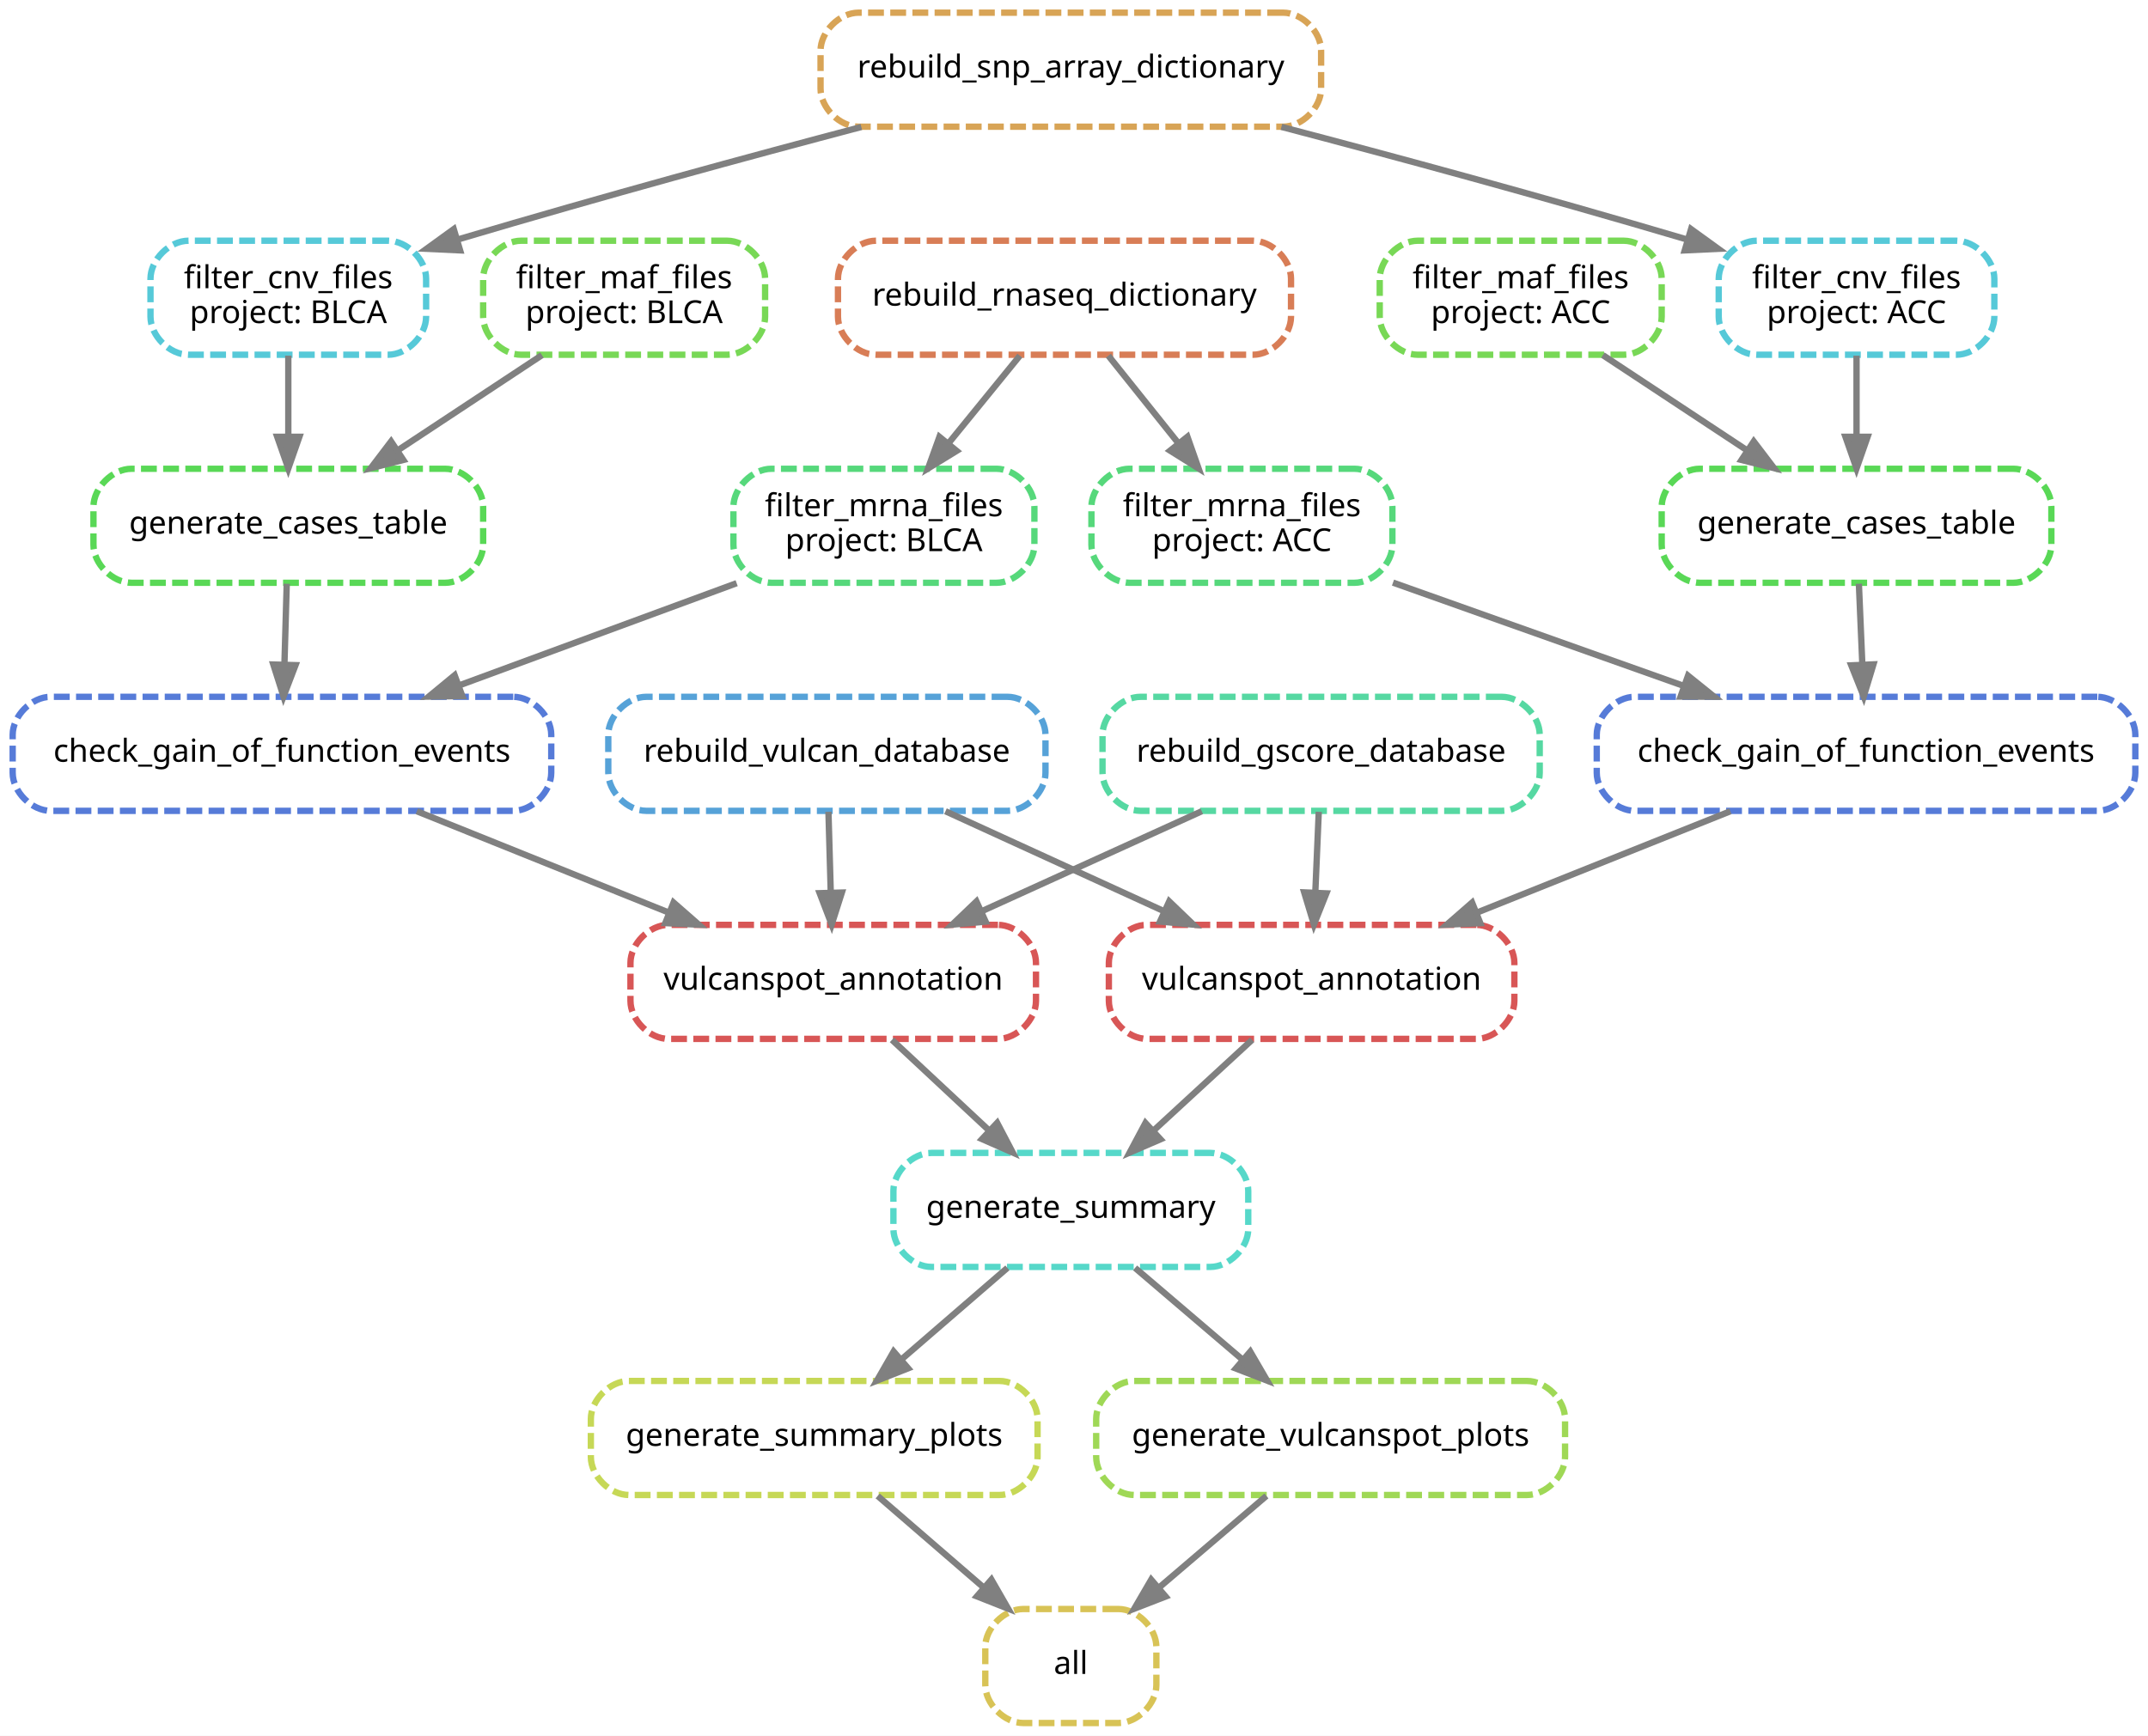
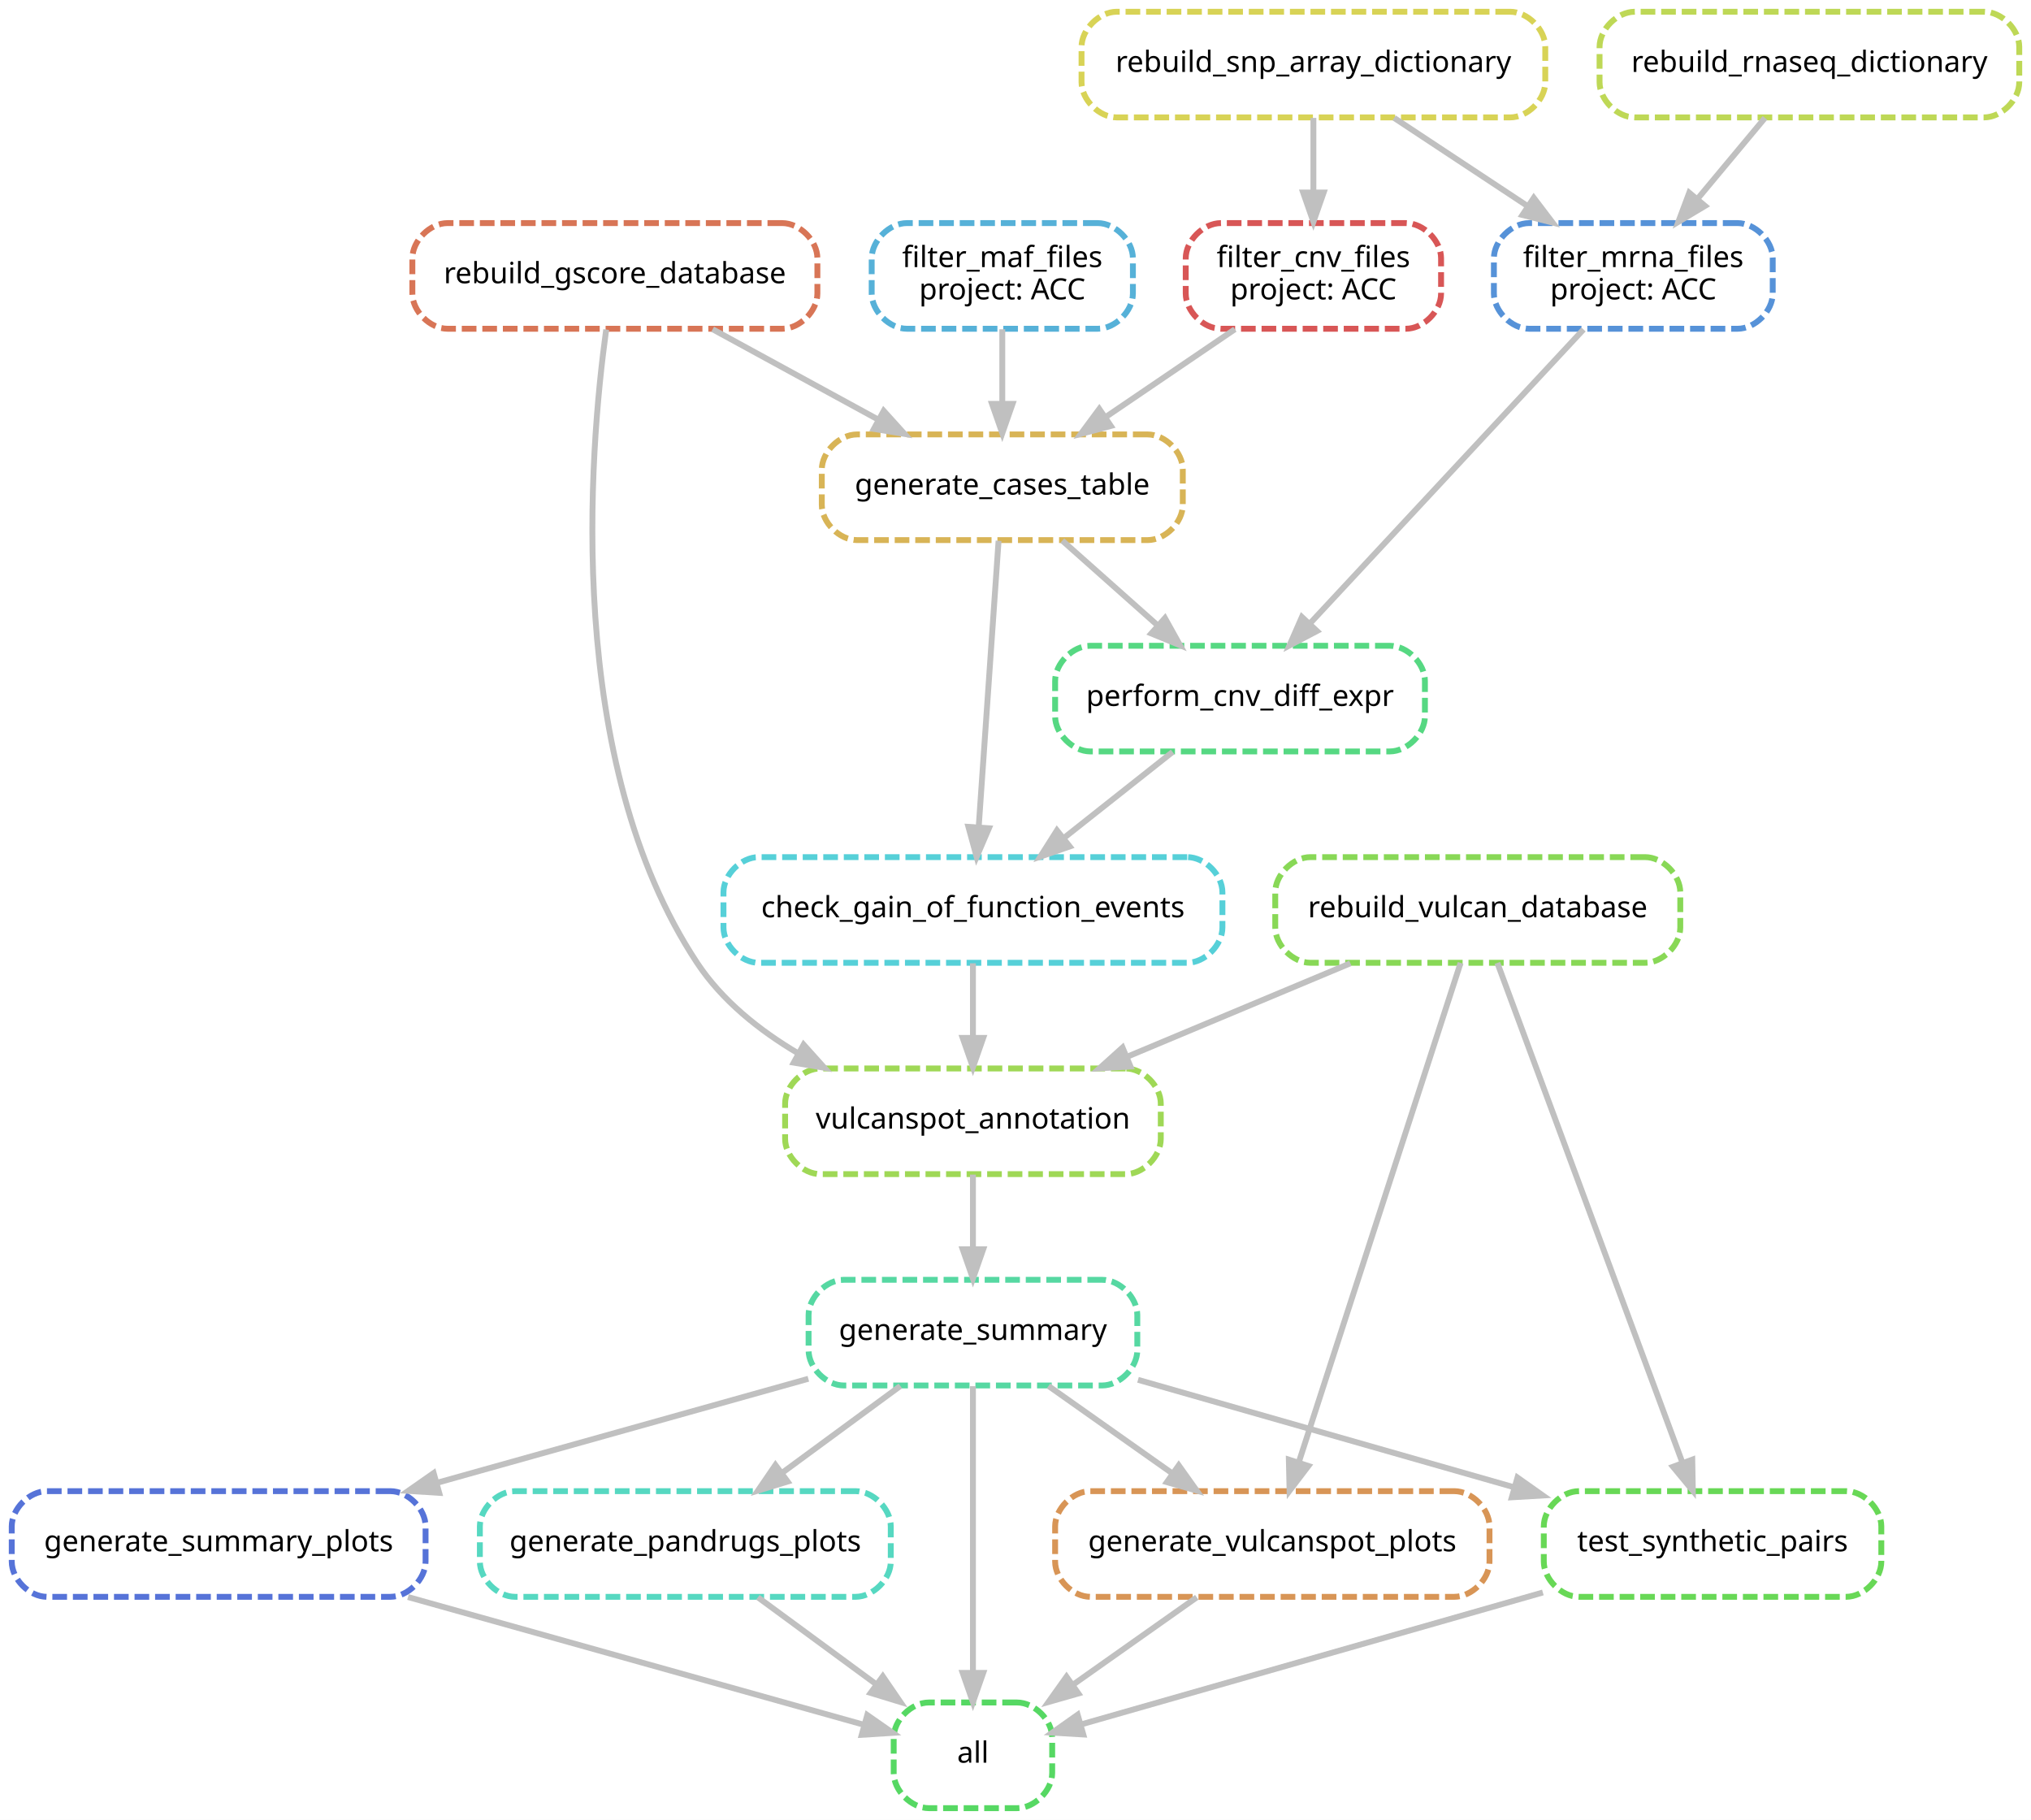
- <svg xmlns="http://www.w3.org/2000/svg" width="678pt" height="548pt" viewBox="0.00 0.00 678.00 548.00">
-   <g id="graph0" class="graph" transform="scale(1 1) rotate(0) translate(4 544)">
-     <polygon fill="white" stroke="none" points="-4,4 -4,-544 674,-544 674,4 -4,4" />
+ <svg xmlns="http://www.w3.org/2000/svg" width="692pt" height="620pt" viewBox="0.00 0.00 692.00 620.00">
+   <g id="graph0" class="graph" transform="scale(1 1) rotate(0) translate(4 616)">
+     <polygon fill="#ffffff" stroke="transparent" points="-4,4 -4,-616 688,-616 688,4 -4,4" />
    <g id="node1" class="node">
-       <path fill="none" stroke="#d8c356" stroke-width="2" stroke-dasharray="5,2" d="M349,-36C349,-36 319,-36 319,-36 313,-36 307,-30 307,-24 307,-24 307,-12 307,-12 307,-6 313,-0 319,-0 319,-0 349,-0 349,-0 355,-0 361,-6 361,-12 361,-12 361,-24 361,-24 361,-30 355,-36 349,-36" />
-       <text text-anchor="middle" x="334" y="-15.5" font-family="sans" font-size="10.00">all</text>
+       <path fill="none" stroke="#56d863" stroke-width="2" stroke-dasharray="5,2" d="M342.5,-36C342.5,-36 312.5,-36 312.5,-36 306.5,-36 300.5,-30 300.5,-24 300.5,-24 300.5,-12 300.5,-12 300.5,-6 306.5,0 312.5,0 312.5,0 342.5,0 342.5,0 348.5,0 354.5,-6 354.5,-12 354.5,-12 354.5,-24 354.5,-24 354.5,-30 348.5,-36 342.5,-36" />
+       <text text-anchor="middle" x="327.5" y="-15.5" font-family="sans" font-size="10.00" fill="#000000">all</text>
    </g>
    <g id="node2" class="node">
-       <path fill="none" stroke="#c6d856" stroke-width="2" stroke-dasharray="5,2" d="M311.5,-108C311.5,-108 194.5,-108 194.5,-108 188.5,-108 182.5,-102 182.5,-96 182.5,-96 182.5,-84 182.5,-84 182.5,-78 188.5,-72 194.5,-72 194.5,-72 311.5,-72 311.5,-72 317.5,-72 323.5,-78 323.5,-84 323.5,-84 323.5,-96 323.5,-96 323.5,-102 317.5,-108 311.5,-108" />
-       <text text-anchor="middle" x="253" y="-87.5" font-family="sans" font-size="10.00">generate_summary_plots</text>
+       <path fill="none" stroke="#68d856" stroke-width="2" stroke-dasharray="5,2" d="M625,-108C625,-108 534,-108 534,-108 528,-108 522,-102 522,-96 522,-96 522,-84 522,-84 522,-78 528,-72 534,-72 534,-72 625,-72 625,-72 631,-72 637,-78 637,-84 637,-84 637,-96 637,-96 637,-102 631,-108 625,-108" />
+       <text text-anchor="middle" x="579.5" y="-87.5" font-family="sans" font-size="10.00" fill="#000000">test_synthetic_pairs</text>
    </g>
    <g id="edge1" class="edge">
-       <path fill="none" stroke="grey" stroke-width="2" d="M273.022,-71.697C283.126,-62.965 295.536,-52.24 306.518,-42.75" />
-       <polygon fill="grey" stroke="grey" stroke-width="2" points="308.93,-45.291 314.208,-36.104 304.353,-39.995 308.93,-45.291" />
+       <path fill="none" stroke="#c0c0c0" stroke-width="2" d="M521.686,-73.482C473.225,-59.636 405.506,-40.287 364.179,-28.48" />
+       <polygon fill="#c0c0c0" stroke="#c0c0c0" stroke-width="2" points="365.097,-25.102 354.52,-25.72 363.173,-31.833 365.097,-25.102" />
    </g>
    <g id="node3" class="node">
-       <path fill="none" stroke="#9fd856" stroke-width="2" stroke-dasharray="5,2" d="M478,-108C478,-108 354,-108 354,-108 348,-108 342,-102 342,-96 342,-96 342,-84 342,-84 342,-78 348,-72 354,-72 354,-72 478,-72 478,-72 484,-72 490,-78 490,-84 490,-84 490,-96 490,-96 490,-102 484,-108 478,-108" />
-       <text text-anchor="middle" x="416" y="-87.5" font-family="sans" font-size="10.00">generate_vulcanspot_plots</text>
+       <path fill="none" stroke="#5673d8" stroke-width="2" stroke-dasharray="5,2" d="M129,-108C129,-108 12,-108 12,-108 6,-108 0,-102 0,-96 0,-96 0,-84 0,-84 0,-78 6,-72 12,-72 12,-72 129,-72 129,-72 135,-72 141,-78 141,-84 141,-84 141,-96 141,-96 141,-102 135,-108 129,-108" />
+       <text text-anchor="middle" x="70.5" y="-87.5" font-family="sans" font-size="10.00" fill="#000000">generate_summary_plots</text>
    </g>
    <g id="edge2" class="edge">
-       <path fill="none" stroke="grey" stroke-width="2" d="M395.73,-71.697C385.502,-62.965 372.939,-52.24 361.822,-42.75" />
-       <polygon fill="grey" stroke="grey" stroke-width="2" points="363.915,-39.935 354.037,-36.104 359.37,-45.259 363.915,-39.935" />
+       <path fill="none" stroke="#c0c0c0" stroke-width="2" d="M135.02,-71.924C184.092,-58.177 249.876,-39.747 290.438,-28.383" />
+       <polygon fill="#c0c0c0" stroke="#c0c0c0" stroke-width="2" points="291.497,-31.721 300.182,-25.653 289.608,-24.981 291.497,-31.721" />
    </g>
    <g id="node4" class="node">
-       <path fill="none" stroke="#56d8c9" stroke-width="2" stroke-dasharray="5,2" d="M378,-180C378,-180 290,-180 290,-180 284,-180 278,-174 278,-168 278,-168 278,-156 278,-156 278,-150 284,-144 290,-144 290,-144 378,-144 378,-144 384,-144 390,-150 390,-156 390,-156 390,-168 390,-168 390,-174 384,-180 378,-180" />
-       <text text-anchor="middle" x="334" y="-159.5" font-family="sans" font-size="10.00">generate_summary</text>
+       <path fill="none" stroke="#d89556" stroke-width="2" stroke-dasharray="5,2" d="M491.5,-108C491.5,-108 367.5,-108 367.5,-108 361.5,-108 355.5,-102 355.5,-96 355.5,-96 355.5,-84 355.5,-84 355.5,-78 361.5,-72 367.5,-72 367.5,-72 491.5,-72 491.5,-72 497.5,-72 503.5,-78 503.5,-84 503.5,-84 503.5,-96 503.5,-96 503.5,-102 497.5,-108 491.5,-108" />
+       <text text-anchor="middle" x="429.5" y="-87.5" font-family="sans" font-size="10.00" fill="#000000">generate_vulcanspot_plots</text>
    </g>
    <g id="edge3" class="edge">
-       <path fill="none" stroke="grey" stroke-width="2" d="M313.978,-143.697C303.874,-134.965 291.464,-124.24 280.482,-114.75" />
-       <polygon fill="grey" stroke="grey" stroke-width="2" points="282.647,-111.995 272.792,-108.104 278.07,-117.291 282.647,-111.995" />
+       <path fill="none" stroke="#c0c0c0" stroke-width="2" d="M403.761,-71.831C390.956,-62.793 375.309,-51.748 361.528,-42.02" />
+       <polygon fill="#c0c0c0" stroke="#c0c0c0" stroke-width="2" points="363.419,-39.07 353.231,-36.163 359.382,-44.789 363.419,-39.07" />
+     </g>
+     <g id="node5" class="node">
+       <path fill="none" stroke="#56d8c1" stroke-width="2" stroke-dasharray="5,2" d="M287.5,-108C287.5,-108 171.5,-108 171.5,-108 165.5,-108 159.5,-102 159.5,-96 159.5,-96 159.5,-84 159.5,-84 159.5,-78 165.5,-72 171.5,-72 171.5,-72 287.5,-72 287.5,-72 293.5,-72 299.5,-78 299.5,-84 299.5,-84 299.5,-96 299.5,-96 299.5,-102 293.5,-108 287.5,-108" />
+       <text text-anchor="middle" x="229.5" y="-87.5" font-family="sans" font-size="10.00" fill="#000000">generate_pandrugs_plots</text>
    </g>
    <g id="edge4" class="edge">
-       <path fill="none" stroke="grey" stroke-width="2" d="M354.27,-143.697C364.498,-134.965 377.061,-124.24 388.178,-114.75" />
-       <polygon fill="grey" stroke="grey" stroke-width="2" points="390.63,-117.259 395.963,-108.104 386.085,-111.935 390.63,-117.259" />
+       <path fill="none" stroke="#c0c0c0" stroke-width="2" d="M254.23,-71.831C266.416,-62.878 281.282,-51.956 294.431,-42.295" />
+       <polygon fill="#c0c0c0" stroke="#c0c0c0" stroke-width="2" points="296.792,-44.904 302.778,-36.163 292.647,-39.263 296.792,-44.904" />
    </g>
-     <g id="node5" class="node">
-       <path fill="none" stroke="#d85656" stroke-width="2" stroke-dasharray="5,2" d="M462,-252C462,-252 358,-252 358,-252 352,-252 346,-246 346,-240 346,-240 346,-228 346,-228 346,-222 352,-216 358,-216 358,-216 462,-216 462,-216 468,-216 474,-222 474,-228 474,-228 474,-240 474,-240 474,-246 468,-252 462,-252" />
-       <text text-anchor="middle" x="410" y="-231.5" font-family="sans" font-size="10.00">vulcanspot_annotation</text>
+     <g id="node6" class="node">
+       <path fill="none" stroke="#56d8a2" stroke-width="2" stroke-dasharray="5,2" d="M371.5,-180C371.5,-180 283.5,-180 283.5,-180 277.5,-180 271.5,-174 271.5,-168 271.5,-168 271.5,-156 271.5,-156 271.5,-150 277.5,-144 283.5,-144 283.5,-144 371.5,-144 371.5,-144 377.5,-144 383.5,-150 383.5,-156 383.5,-156 383.5,-168 383.5,-168 383.5,-174 377.5,-180 371.5,-180" />
+       <text text-anchor="middle" x="327.5" y="-159.5" font-family="sans" font-size="10.00" fill="#000000">generate_summary</text>
    </g>
    <g id="edge5" class="edge">
-       <path fill="none" stroke="grey" stroke-width="2" d="M391.213,-215.697C381.826,-207.05 370.316,-196.449 360.087,-187.027" />
-       <polygon fill="grey" stroke="grey" stroke-width="2" points="362.297,-184.305 352.57,-180.104 357.555,-189.454 362.297,-184.305" />
+       <path fill="none" stroke="#c0c0c0" stroke-width="2" d="M327.5,-143.762C327.5,-119.201 327.5,-75.247 327.5,-46.354" />
+       <polygon fill="#c0c0c0" stroke="#c0c0c0" stroke-width="2" points="331,-46.09 327.5,-36.09 324,-46.09 331,-46.09" />
    </g>
-     <g id="node6" class="node">
-       <path fill="none" stroke="#d85656" stroke-width="2" stroke-dasharray="5,2" d="M311,-252C311,-252 207,-252 207,-252 201,-252 195,-246 195,-240 195,-240 195,-228 195,-228 195,-222 201,-216 207,-216 207,-216 311,-216 311,-216 317,-216 323,-222 323,-228 323,-228 323,-240 323,-240 323,-246 317,-252 311,-252" />
-       <text text-anchor="middle" x="259" y="-231.5" font-family="sans" font-size="10.00">vulcanspot_annotation</text>
+     <g id="edge7" class="edge">
+       <path fill="none" stroke="#c0c0c0" stroke-width="2" d="M383.74,-145.931C421.665,-135.096 471.902,-120.742 511.988,-109.289" />
+       <polygon fill="#c0c0c0" stroke="#c0c0c0" stroke-width="2" points="513.031,-112.631 521.684,-106.519 511.108,-105.901 513.031,-112.631" />
+     </g>
+     <g id="edge8" class="edge">
+       <path fill="none" stroke="#c0c0c0" stroke-width="2" d="M271.418,-146.288C234.305,-135.891 185.226,-122.141 144.866,-110.834" />
+       <polygon fill="#c0c0c0" stroke="#c0c0c0" stroke-width="2" points="145.645,-107.418 135.072,-108.09 143.757,-114.158 145.645,-107.418" />
+     </g>
+     <g id="edge9" class="edge">
+       <path fill="none" stroke="#c0c0c0" stroke-width="2" d="M353.239,-143.831C366.044,-134.793 381.691,-123.748 395.472,-114.02" />
+       <polygon fill="#c0c0c0" stroke="#c0c0c0" stroke-width="2" points="397.618,-116.789 403.769,-108.163 393.581,-111.07 397.618,-116.789" />
+     </g>
+     <g id="edge11" class="edge">
+       <path fill="none" stroke="#c0c0c0" stroke-width="2" d="M302.771,-143.831C290.584,-134.878 275.718,-123.956 262.569,-114.296" />
+       <polygon fill="#c0c0c0" stroke="#c0c0c0" stroke-width="2" points="264.353,-111.263 254.222,-108.163 260.208,-116.904 264.353,-111.263" />
+     </g>
+     <g id="node7" class="node">
+       <path fill="none" stroke="#88d856" stroke-width="2" stroke-dasharray="5,2" d="M556.5,-324C556.5,-324 442.5,-324 442.5,-324 436.5,-324 430.5,-318 430.5,-312 430.5,-312 430.5,-300 430.5,-300 430.5,-294 436.5,-288 442.5,-288 442.5,-288 556.5,-288 556.5,-288 562.5,-288 568.5,-294 568.5,-300 568.5,-300 568.5,-312 568.5,-312 568.5,-318 562.5,-324 556.5,-324" />
+       <text text-anchor="middle" x="499.5" y="-303.5" font-family="sans" font-size="10.00" fill="#000000">rebuild_vulcan_database</text>
    </g>
    <g id="edge6" class="edge">
-       <path fill="none" stroke="grey" stroke-width="2" d="M277.539,-215.697C286.803,-207.05 298.162,-196.449 308.257,-187.027" />
-       <polygon fill="grey" stroke="grey" stroke-width="2" points="310.751,-189.486 315.674,-180.104 305.975,-184.369 310.751,-189.486" />
+       <path fill="none" stroke="#c0c0c0" stroke-width="2" d="M506.183,-287.955C520.183,-250.156 552.667,-162.451 569.294,-117.556" />
+       <polygon fill="#c0c0c0" stroke="#c0c0c0" stroke-width="2" points="572.588,-118.738 572.78,-108.145 566.024,-116.307 572.588,-118.738" />
    </g>
-     <g id="node7" class="node">
-       <path fill="none" stroke="#567bd8" stroke-width="2" stroke-dasharray="5,2" d="M658,-324C658,-324 512,-324 512,-324 506,-324 500,-318 500,-312 500,-312 500,-300 500,-300 500,-294 506,-288 512,-288 512,-288 658,-288 658,-288 664,-288 670,-294 670,-300 670,-300 670,-312 670,-312 670,-318 664,-324 658,-324" />
-       <text text-anchor="middle" x="585" y="-303.5" font-family="sans" font-size="10.00">check_gain_of_function_events</text>
-     </g>
-     <g id="edge7" class="edge">
-       <path fill="none" stroke="grey" stroke-width="2" d="M542.19,-287.876C518.054,-278.222 487.716,-266.087 462.194,-255.878" />
-       <polygon fill="grey" stroke="grey" stroke-width="2" points="463.255,-252.533 452.671,-252.068 460.656,-259.032 463.255,-252.533" />
+     <g id="edge10" class="edge">
+       <path fill="none" stroke="#c0c0c0" stroke-width="2" d="M493.652,-287.955C481.428,-250.235 453.099,-162.819 438.522,-117.84" />
+       <polygon fill="#c0c0c0" stroke="#c0c0c0" stroke-width="2" points="441.793,-116.579 435.38,-108.145 435.134,-118.737 441.793,-116.579" />
    </g>
    <g id="node8" class="node">
-       <path fill="none" stroke="#56a2d8" stroke-width="2" stroke-dasharray="5,2" d="M314,-324C314,-324 200,-324 200,-324 194,-324 188,-318 188,-312 188,-312 188,-300 188,-300 188,-294 194,-288 200,-288 200,-288 314,-288 314,-288 320,-288 326,-294 326,-300 326,-300 326,-312 326,-312 326,-318 320,-324 314,-324" />
-       <text text-anchor="middle" x="257" y="-303.5" font-family="sans" font-size="10.00">rebuild_vulcan_database</text>
+       <path fill="none" stroke="#9fd856" stroke-width="2" stroke-dasharray="5,2" d="M379.5,-252C379.5,-252 275.5,-252 275.5,-252 269.5,-252 263.5,-246 263.5,-240 263.5,-240 263.5,-228 263.5,-228 263.5,-222 269.5,-216 275.5,-216 275.5,-216 379.5,-216 379.5,-216 385.5,-216 391.5,-222 391.5,-228 391.5,-228 391.5,-240 391.5,-240 391.5,-246 385.5,-252 379.5,-252" />
+       <text text-anchor="middle" x="327.5" y="-231.5" font-family="sans" font-size="10.00" fill="#000000">vulcanspot_annotation</text>
    </g>
-     <g id="edge8" class="edge">
-       <path fill="none" stroke="grey" stroke-width="2" d="M294.428,-287.876C315.251,-278.349 341.354,-266.407 363.481,-256.283" />
-       <polygon fill="grey" stroke="grey" stroke-width="2" points="365.056,-259.411 372.694,-252.068 362.144,-253.046 365.056,-259.411" />
+     <g id="edge14" class="edge">
+       <path fill="none" stroke="#c0c0c0" stroke-width="2" d="M456.097,-287.831C432.991,-278.159 404.396,-266.189 380.042,-255.994" />
+       <polygon fill="#c0c0c0" stroke="#c0c0c0" stroke-width="2" points="381.167,-252.671 370.591,-252.038 378.464,-259.128 381.167,-252.671" />
    </g>
-     <g id="edge11" class="edge">
-       <path fill="none" stroke="grey" stroke-width="2" d="M257.494,-287.697C257.715,-279.983 257.98,-270.712 258.225,-262.112" />
-       <polygon fill="grey" stroke="grey" stroke-width="2" points="261.724,-262.2 258.511,-252.104 254.727,-262 261.724,-262.2" />
+     <g id="edge12" class="edge">
+       <path fill="none" stroke="#c0c0c0" stroke-width="2" d="M327.5,-215.831C327.5,-208.131 327.5,-198.974 327.5,-190.417" />
+       <polygon fill="#c0c0c0" stroke="#c0c0c0" stroke-width="2" points="331,-190.413 327.5,-180.413 324,-190.413 331,-190.413" />
    </g>
    <g id="node9" class="node">
-       <path fill="none" stroke="#56d8a2" stroke-width="2" stroke-dasharray="5,2" d="M470,-324C470,-324 356,-324 356,-324 350,-324 344,-318 344,-312 344,-312 344,-300 344,-300 344,-294 350,-288 356,-288 356,-288 470,-288 470,-288 476,-288 482,-294 482,-300 482,-300 482,-312 482,-312 482,-318 476,-324 470,-324" />
-       <text text-anchor="middle" x="413" y="-303.5" font-family="sans" font-size="10.00">rebuild_gscore_database</text>
+       <path fill="none" stroke="#56d0d8" stroke-width="2" stroke-dasharray="5,2" d="M400.5,-324C400.5,-324 254.5,-324 254.5,-324 248.5,-324 242.5,-318 242.5,-312 242.5,-312 242.5,-300 242.5,-300 242.5,-294 248.5,-288 254.5,-288 254.5,-288 400.5,-288 400.5,-288 406.5,-288 412.5,-294 412.5,-300 412.5,-300 412.5,-312 412.5,-312 412.5,-318 406.5,-324 400.5,-324" />
+       <text text-anchor="middle" x="327.5" y="-303.5" font-family="sans" font-size="10.00" fill="#000000">check_gain_of_function_events</text>
    </g>
-     <g id="edge9" class="edge">
-       <path fill="none" stroke="grey" stroke-width="2" d="M412.258,-287.697C411.928,-279.983 411.531,-270.712 411.162,-262.112" />
-       <polygon fill="grey" stroke="grey" stroke-width="2" points="414.658,-261.945 410.733,-252.104 407.665,-262.245 414.658,-261.945" />
-     </g>
-     <g id="edge12" class="edge">
-       <path fill="none" stroke="grey" stroke-width="2" d="M375.327,-287.876C354.368,-278.349 328.095,-266.407 305.823,-256.283" />
-       <polygon fill="grey" stroke="grey" stroke-width="2" points="307.102,-253.02 296.55,-252.068 304.206,-259.393 307.102,-253.02" />
+     <g id="edge13" class="edge">
+       <path fill="none" stroke="#c0c0c0" stroke-width="2" d="M327.5,-287.831C327.5,-280.131 327.5,-270.974 327.5,-262.417" />
+       <polygon fill="#c0c0c0" stroke="#c0c0c0" stroke-width="2" points="331,-262.413 327.5,-252.413 324,-262.413 331,-262.413" />
    </g>
    <g id="node10" class="node">
-       <path fill="none" stroke="#567bd8" stroke-width="2" stroke-dasharray="5,2" d="M158,-324C158,-324 12,-324 12,-324 6,-324 0,-318 0,-312 0,-312 0,-300 0,-300 0,-294 6,-288 12,-288 12,-288 158,-288 158,-288 164,-288 170,-294 170,-300 170,-300 170,-312 170,-312 170,-318 164,-324 158,-324" />
-       <text text-anchor="middle" x="85" y="-303.5" font-family="sans" font-size="10.00">check_gain_of_function_events</text>
+       <path fill="none" stroke="#d87556" stroke-width="2" stroke-dasharray="5,2" d="M262.5,-540C262.5,-540 148.5,-540 148.5,-540 142.5,-540 136.5,-534 136.5,-528 136.5,-528 136.5,-516 136.5,-516 136.5,-510 142.5,-504 148.5,-504 148.5,-504 262.5,-504 262.5,-504 268.5,-504 274.5,-510 274.5,-516 274.5,-516 274.5,-528 274.5,-528 274.5,-534 268.5,-540 262.5,-540" />
+       <text text-anchor="middle" x="205.5" y="-519.5" font-family="sans" font-size="10.00" fill="#000000">rebuild_gscore_database</text>
    </g>
-     <g id="edge10" class="edge">
-       <path fill="none" stroke="grey" stroke-width="2" d="M127.565,-287.876C151.563,-278.222 181.728,-266.087 207.104,-255.878" />
-       <polygon fill="grey" stroke="grey" stroke-width="2" points="208.602,-259.048 216.573,-252.068 205.989,-252.554 208.602,-259.048" />
+     <g id="edge15" class="edge">
+       <path fill="none" stroke="#c0c0c0" stroke-width="2" d="M202.541,-503.737C196.749,-461.73 188.141,-356.599 233.5,-288 242.015,-275.122 254.725,-264.952 268.067,-257.078" />
+       <polygon fill="#c0c0c0" stroke="#c0c0c0" stroke-width="2" points="269.811,-260.113 276.888,-252.229 266.439,-253.979 269.811,-260.113" />
    </g>
    <g id="node11" class="node">
-       <path fill="none" stroke="#59d856" stroke-width="2" stroke-dasharray="5,2" d="M631.5,-396C631.5,-396 532.5,-396 532.5,-396 526.5,-396 520.5,-390 520.5,-384 520.5,-384 520.5,-372 520.5,-372 520.5,-366 526.5,-360 532.5,-360 532.5,-360 631.5,-360 631.5,-360 637.5,-360 643.5,-366 643.5,-372 643.5,-372 643.5,-384 643.5,-384 643.5,-390 637.5,-396 631.5,-396" />
-       <text text-anchor="middle" x="582" y="-375.5" font-family="sans" font-size="10.00">generate_cases_table</text>
+       <path fill="none" stroke="#d8b456" stroke-width="2" stroke-dasharray="5,2" d="M387,-468C387,-468 288,-468 288,-468 282,-468 276,-462 276,-456 276,-456 276,-444 276,-444 276,-438 282,-432 288,-432 288,-432 387,-432 387,-432 393,-432 399,-438 399,-444 399,-444 399,-456 399,-456 399,-462 393,-468 387,-468" />
+       <text text-anchor="middle" x="337.5" y="-447.5" font-family="sans" font-size="10.00" fill="#000000">generate_cases_table</text>
    </g>
-     <g id="edge13" class="edge">
-       <path fill="none" stroke="grey" stroke-width="2" d="M582.742,-359.697C583.072,-351.983 583.469,-342.712 583.838,-334.112" />
-       <polygon fill="grey" stroke="grey" stroke-width="2" points="587.335,-334.245 584.267,-324.104 580.342,-333.945 587.335,-334.245" />
+     <g id="edge20" class="edge">
+       <path fill="none" stroke="#c0c0c0" stroke-width="2" d="M238.809,-503.831C255.927,-494.494 276.971,-483.016 295.222,-473.061" />
+       <polygon fill="#c0c0c0" stroke="#c0c0c0" stroke-width="2" points="297.099,-476.024 304.202,-468.163 293.747,-469.879 297.099,-476.024" />
+     </g>
+     <g id="edge16" class="edge">
+       <path fill="none" stroke="#c0c0c0" stroke-width="2" d="M336.233,-431.762C334.528,-407.201 331.476,-363.247 329.469,-334.354" />
+       <polygon fill="#c0c0c0" stroke="#c0c0c0" stroke-width="2" points="332.941,-333.823 328.756,-324.09 325.957,-334.308 332.941,-333.823" />
    </g>
    <g id="node12" class="node">
-       <path fill="none" stroke="#56d87b" stroke-width="2" stroke-dasharray="5,2" d="M423.5,-396C423.5,-396 352.5,-396 352.5,-396 346.5,-396 340.5,-390 340.5,-384 340.5,-384 340.5,-372 340.5,-372 340.5,-366 346.5,-360 352.5,-360 352.5,-360 423.5,-360 423.5,-360 429.5,-360 435.5,-366 435.5,-372 435.5,-372 435.5,-384 435.5,-384 435.5,-390 429.5,-396 423.5,-396" />
-       <text text-anchor="middle" x="388" y="-381" font-family="sans" font-size="10.00">filter_mrna_files</text>
-       <text text-anchor="middle" x="388" y="-370" font-family="sans" font-size="10.00">project: ACC</text>
+       <path fill="none" stroke="#56d882" stroke-width="2" stroke-dasharray="5,2" d="M469.5,-396C469.5,-396 367.5,-396 367.5,-396 361.5,-396 355.5,-390 355.5,-384 355.5,-384 355.5,-372 355.5,-372 355.5,-366 361.5,-360 367.5,-360 367.5,-360 469.5,-360 469.5,-360 475.5,-360 481.5,-366 481.5,-372 481.5,-372 481.5,-384 481.5,-384 481.5,-390 475.5,-396 469.5,-396" />
+       <text text-anchor="middle" x="418.5" y="-375.5" font-family="sans" font-size="10.00" fill="#000000">perform_cnv_diff_expr</text>
    </g>
-     <g id="edge14" class="edge">
-       <path fill="none" stroke="grey" stroke-width="2" d="M435.688,-360.055C463.311,-350.24 498.276,-337.816 527.425,-327.458" />
-       <polygon fill="grey" stroke="grey" stroke-width="2" points="528.817,-330.678 537.068,-324.032 526.473,-324.082 528.817,-330.678" />
+     <g id="edge21" class="edge">
+       <path fill="none" stroke="#c0c0c0" stroke-width="2" d="M357.94,-431.831C367.82,-423.048 379.832,-412.371 390.545,-402.849" />
+       <polygon fill="#c0c0c0" stroke="#c0c0c0" stroke-width="2" points="392.918,-405.422 398.067,-396.163 388.267,-400.191 392.918,-405.422" />
+     </g>
+     <g id="edge17" class="edge">
+       <path fill="none" stroke="#c0c0c0" stroke-width="2" d="M395.537,-359.831C384.329,-350.963 370.679,-340.164 358.556,-330.572" />
+       <polygon fill="#c0c0c0" stroke="#c0c0c0" stroke-width="2" points="360.47,-327.623 350.456,-324.163 356.126,-333.113 360.47,-327.623" />
    </g>
    <g id="node13" class="node">
-       <path fill="none" stroke="#59d856" stroke-width="2" stroke-dasharray="5,2" d="M136.5,-396C136.5,-396 37.5,-396 37.5,-396 31.5,-396 25.5,-390 25.5,-384 25.5,-384 25.5,-372 25.5,-372 25.5,-366 31.5,-360 37.5,-360 37.5,-360 136.5,-360 136.5,-360 142.5,-360 148.5,-366 148.5,-372 148.5,-372 148.5,-384 148.5,-384 148.5,-390 142.5,-396 136.5,-396" />
-       <text text-anchor="middle" x="87" y="-375.5" font-family="sans" font-size="10.00">generate_cases_table</text>
+       <path fill="none" stroke="#56b1d8" stroke-width="2" stroke-dasharray="5,2" d="M370,-540C370,-540 305,-540 305,-540 299,-540 293,-534 293,-528 293,-528 293,-516 293,-516 293,-510 299,-504 305,-504 305,-504 370,-504 370,-504 376,-504 382,-510 382,-516 382,-516 382,-528 382,-528 382,-534 376,-540 370,-540" />
+       <text text-anchor="middle" x="337.5" y="-525" font-family="sans" font-size="10.00" fill="#000000">filter_maf_files</text>
+       <text text-anchor="middle" x="337.5" y="-514" font-family="sans" font-size="10.00" fill="#000000">project: ACC</text>
    </g>
-     <g id="edge15" class="edge">
-       <path fill="none" stroke="grey" stroke-width="2" d="M86.506,-359.697C86.285,-351.983 86.02,-342.712 85.775,-334.112" />
-       <polygon fill="grey" stroke="grey" stroke-width="2" points="89.273,-334 85.489,-324.104 82.276,-334.2 89.273,-334" />
+     <g id="edge18" class="edge">
+       <path fill="none" stroke="#c0c0c0" stroke-width="2" d="M337.5,-503.831C337.5,-496.131 337.5,-486.974 337.5,-478.417" />
+       <polygon fill="#c0c0c0" stroke="#c0c0c0" stroke-width="2" points="341,-478.413 337.5,-468.413 334,-478.413 341,-478.413" />
    </g>
    <g id="node14" class="node">
-       <path fill="none" stroke="#56d87b" stroke-width="2" stroke-dasharray="5,2" d="M310.5,-396C310.5,-396 239.5,-396 239.5,-396 233.5,-396 227.5,-390 227.5,-384 227.5,-384 227.5,-372 227.5,-372 227.5,-366 233.5,-360 239.5,-360 239.5,-360 310.5,-360 310.5,-360 316.5,-360 322.5,-366 322.5,-372 322.5,-372 322.5,-384 322.5,-384 322.5,-390 316.5,-396 310.5,-396" />
-       <text text-anchor="middle" x="275" y="-381" font-family="sans" font-size="10.00">filter_mrna_files</text>
-       <text text-anchor="middle" x="275" y="-370" font-family="sans" font-size="10.00">project: BLCA</text>
+       <path fill="none" stroke="#d85656" stroke-width="2" stroke-dasharray="5,2" d="M475,-540C475,-540 412,-540 412,-540 406,-540 400,-534 400,-528 400,-528 400,-516 400,-516 400,-510 406,-504 412,-504 412,-504 475,-504 475,-504 481,-504 487,-510 487,-516 487,-516 487,-528 487,-528 487,-534 481,-540 475,-540" />
+       <text text-anchor="middle" x="443.5" y="-525" font-family="sans" font-size="10.00" fill="#000000">filter_cnv_files</text>
+       <text text-anchor="middle" x="443.5" y="-514" font-family="sans" font-size="10.00" fill="#000000">project: ACC</text>
    </g>
-     <g id="edge16" class="edge">
-       <path fill="none" stroke="grey" stroke-width="2" d="M228.521,-359.876C202.085,-350.137 168.797,-337.872 140.936,-327.608" />
-       <polygon fill="grey" stroke="grey" stroke-width="2" points="141.922,-324.241 131.328,-324.068 139.502,-330.81 141.922,-324.241" />
+     <g id="edge19" class="edge">
+       <path fill="none" stroke="#c0c0c0" stroke-width="2" d="M416.752,-503.831C403.445,-494.793 387.184,-483.748 372.863,-474.02" />
+       <polygon fill="#c0c0c0" stroke="#c0c0c0" stroke-width="2" points="374.478,-470.886 364.24,-468.163 370.545,-476.677 374.478,-470.886" />
    </g>
    <g id="node15" class="node">
-       <path fill="none" stroke="#78d856" stroke-width="2" stroke-dasharray="5,2" d="M508.5,-468C508.5,-468 443.5,-468 443.5,-468 437.5,-468 431.5,-462 431.5,-456 431.5,-456 431.5,-444 431.5,-444 431.5,-438 437.5,-432 443.5,-432 443.5,-432 508.5,-432 508.5,-432 514.5,-432 520.5,-438 520.5,-444 520.5,-444 520.5,-456 520.5,-456 520.5,-462 514.5,-468 508.5,-468" />
-       <text text-anchor="middle" x="476" y="-453" font-family="sans" font-size="10.00">filter_maf_files</text>
-       <text text-anchor="middle" x="476" y="-442" font-family="sans" font-size="10.00">project: ACC</text>
+       <path fill="none" stroke="#5692d8" stroke-width="2" stroke-dasharray="5,2" d="M588,-540C588,-540 517,-540 517,-540 511,-540 505,-534 505,-528 505,-528 505,-516 505,-516 505,-510 511,-504 517,-504 517,-504 588,-504 588,-504 594,-504 600,-510 600,-516 600,-516 600,-528 600,-528 600,-534 594,-540 588,-540" />
+       <text text-anchor="middle" x="552.5" y="-525" font-family="sans" font-size="10.00" fill="#000000">filter_mrna_files</text>
+       <text text-anchor="middle" x="552.5" y="-514" font-family="sans" font-size="10.00" fill="#000000">project: ACC</text>
    </g>
-     <g id="edge17" class="edge">
-       <path fill="none" stroke="grey" stroke-width="2" d="M501.931,-431.876C515.662,-422.808 532.706,-411.552 547.536,-401.759" />
-       <polygon fill="grey" stroke="grey" stroke-width="2" points="549.554,-404.621 555.97,-396.19 545.696,-398.78 549.554,-404.621" />
+     <g id="edge22" class="edge">
+       <path fill="none" stroke="#c0c0c0" stroke-width="2" d="M535.529,-503.762C511.968,-478.444 469.232,-432.518 442.439,-403.725" />
+       <polygon fill="#c0c0c0" stroke="#c0c0c0" stroke-width="2" points="444.708,-401.026 435.333,-396.09 439.584,-405.795 444.708,-401.026" />
    </g>
    <g id="node16" class="node">
-       <path fill="none" stroke="#56c9d8" stroke-width="2" stroke-dasharray="5,2" d="M613.5,-468C613.5,-468 550.5,-468 550.5,-468 544.5,-468 538.5,-462 538.5,-456 538.5,-456 538.5,-444 538.5,-444 538.5,-438 544.5,-432 550.5,-432 550.5,-432 613.5,-432 613.5,-432 619.5,-432 625.5,-438 625.5,-444 625.5,-444 625.5,-456 625.5,-456 625.5,-462 619.5,-468 613.5,-468" />
-       <text text-anchor="middle" x="582" y="-453" font-family="sans" font-size="10.00">filter_cnv_files</text>
-       <text text-anchor="middle" x="582" y="-442" font-family="sans" font-size="10.00">project: ACC</text>
+       <path fill="none" stroke="#d8d356" stroke-width="2" stroke-dasharray="5,2" d="M510.5,-612C510.5,-612 376.5,-612 376.5,-612 370.5,-612 364.5,-606 364.5,-600 364.5,-600 364.5,-588 364.5,-588 364.5,-582 370.5,-576 376.5,-576 376.5,-576 510.5,-576 510.5,-576 516.5,-576 522.5,-582 522.5,-588 522.5,-588 522.5,-600 522.5,-600 522.5,-606 516.5,-612 510.5,-612" />
+       <text text-anchor="middle" x="443.5" y="-591.5" font-family="sans" font-size="10.00" fill="#000000">rebuild_snp_array_dictionary</text>
    </g>
-     <g id="edge18" class="edge">
-       <path fill="none" stroke="grey" stroke-width="2" d="M582,-431.697C582,-423.983 582,-414.712 582,-406.112" />
-       <polygon fill="grey" stroke="grey" stroke-width="2" points="585.5,-406.104 582,-396.104 578.5,-406.104 585.5,-406.104" />
+     <g id="edge23" class="edge">
+       <path fill="none" stroke="#c0c0c0" stroke-width="2" d="M443.5,-575.831C443.5,-568.131 443.5,-558.974 443.5,-550.417" />
+       <polygon fill="#c0c0c0" stroke="#c0c0c0" stroke-width="2" points="447,-550.413 443.5,-540.413 440,-550.413 447,-550.413" />
+     </g>
+     <g id="edge25" class="edge">
+       <path fill="none" stroke="#c0c0c0" stroke-width="2" d="M471.005,-575.831C484.818,-566.707 501.726,-555.539 516.553,-545.745" />
+       <polygon fill="#c0c0c0" stroke="#c0c0c0" stroke-width="2" points="518.589,-548.595 525.004,-540.163 514.73,-542.754 518.589,-548.595" />
    </g>
    <g id="node17" class="node">
-       <path fill="none" stroke="#d87d56" stroke-width="2" stroke-dasharray="5,2" d="M391.5,-468C391.5,-468 272.5,-468 272.5,-468 266.5,-468 260.5,-462 260.5,-456 260.5,-456 260.5,-444 260.5,-444 260.5,-438 266.5,-432 272.5,-432 272.5,-432 391.5,-432 391.5,-432 397.5,-432 403.5,-438 403.5,-444 403.5,-444 403.5,-456 403.5,-456 403.5,-462 397.5,-468 391.5,-468" />
-       <text text-anchor="middle" x="332" y="-447.5" font-family="sans" font-size="10.00">rebuild_rnaseq_dictionary</text>
-     </g>
-     <g id="edge19" class="edge">
-       <path fill="none" stroke="grey" stroke-width="2" d="M345.843,-431.697C352.489,-423.389 360.578,-413.277 367.887,-404.141" />
-       <polygon fill="grey" stroke="grey" stroke-width="2" points="370.803,-406.099 374.317,-396.104 365.336,-401.727 370.803,-406.099" />
-     </g>
-     <g id="edge22" class="edge">
-       <path fill="none" stroke="grey" stroke-width="2" d="M317.91,-431.697C311.077,-423.305 302.743,-413.07 295.244,-403.861" />
-       <polygon fill="grey" stroke="grey" stroke-width="2" points="297.956,-401.649 288.928,-396.104 292.528,-406.069 297.956,-401.649" />
-     </g>
-     <g id="node18" class="node">
-       <path fill="none" stroke="#78d856" stroke-width="2" stroke-dasharray="5,2" d="M225.5,-468C225.5,-468 160.5,-468 160.5,-468 154.5,-468 148.5,-462 148.5,-456 148.5,-456 148.5,-444 148.5,-444 148.5,-438 154.5,-432 160.5,-432 160.5,-432 225.5,-432 225.5,-432 231.5,-432 237.5,-438 237.5,-444 237.5,-444 237.5,-456 237.5,-456 237.5,-462 231.5,-468 225.5,-468" />
-       <text text-anchor="middle" x="193" y="-453" font-family="sans" font-size="10.00">filter_maf_files</text>
-       <text text-anchor="middle" x="193" y="-442" font-family="sans" font-size="10.00">project: BLCA</text>
-     </g>
-     <g id="edge20" class="edge">
-       <path fill="none" stroke="grey" stroke-width="2" d="M167.069,-431.876C153.338,-422.808 136.294,-411.552 121.464,-401.759" />
-       <polygon fill="grey" stroke="grey" stroke-width="2" points="123.304,-398.78 113.03,-396.19 119.446,-404.621 123.304,-398.78" />
-     </g>
-     <g id="node19" class="node">
-       <path fill="none" stroke="#56c9d8" stroke-width="2" stroke-dasharray="5,2" d="M118.5,-468C118.5,-468 55.5,-468 55.5,-468 49.5,-468 43.5,-462 43.5,-456 43.5,-456 43.5,-444 43.5,-444 43.5,-438 49.5,-432 55.5,-432 55.5,-432 118.5,-432 118.5,-432 124.5,-432 130.5,-438 130.5,-444 130.5,-444 130.5,-456 130.5,-456 130.5,-462 124.5,-468 118.5,-468" />
-       <text text-anchor="middle" x="87" y="-453" font-family="sans" font-size="10.00">filter_cnv_files</text>
-       <text text-anchor="middle" x="87" y="-442" font-family="sans" font-size="10.00">project: BLCA</text>
-     </g>
-     <g id="edge21" class="edge">
-       <path fill="none" stroke="grey" stroke-width="2" d="M87,-431.697C87,-423.983 87,-414.712 87,-406.112" />
-       <polygon fill="grey" stroke="grey" stroke-width="2" points="90.5,-406.104 87,-396.104 83.5,-406.104 90.5,-406.104" />
-     </g>
-     <g id="node20" class="node">
-       <path fill="none" stroke="#d8a456" stroke-width="2" stroke-dasharray="5,2" d="M401,-540C401,-540 267,-540 267,-540 261,-540 255,-534 255,-528 255,-528 255,-516 255,-516 255,-510 261,-504 267,-504 267,-504 401,-504 401,-504 407,-504 413,-510 413,-516 413,-516 413,-528 413,-528 413,-534 407,-540 401,-540" />
-       <text text-anchor="middle" x="334" y="-519.5" font-family="sans" font-size="10.00">rebuild_snp_array_dictionary</text>
-     </g>
-     <g id="edge23" class="edge">
-       <path fill="none" stroke="grey" stroke-width="2" d="M400.471,-503.942C436.077,-494.591 480.885,-482.484 528.483,-468.39" />
-       <polygon fill="grey" stroke="grey" stroke-width="2" points="529.774,-471.658 538.359,-465.449 527.776,-464.949 529.774,-471.658" />
+       <path fill="none" stroke="#bed856" stroke-width="2" stroke-dasharray="5,2" d="M672,-612C672,-612 553,-612 553,-612 547,-612 541,-606 541,-600 541,-600 541,-588 541,-588 541,-582 547,-576 553,-576 553,-576 672,-576 672,-576 678,-576 684,-582 684,-588 684,-588 684,-600 684,-600 684,-606 678,-612 672,-612" />
+       <text text-anchor="middle" x="612.5" y="-591.5" font-family="sans" font-size="10.00" fill="#000000">rebuild_rnaseq_dictionary</text>
    </g>
    <g id="edge24" class="edge">
-       <path fill="none" stroke="grey" stroke-width="2" d="M267.874,-503.917C232.451,-494.558 187.871,-482.451 140.476,-468.381" />
-       <polygon fill="grey" stroke="grey" stroke-width="2" points="141.226,-464.952 130.642,-465.445 139.223,-471.659 141.226,-464.952" />
+       <path fill="none" stroke="#c0c0c0" stroke-width="2" d="M597.36,-575.831C590.378,-567.454 581.961,-557.353 574.312,-548.175" />
+       <polygon fill="#c0c0c0" stroke="#c0c0c0" stroke-width="2" points="576.935,-545.855 567.844,-540.413 571.558,-550.336 576.935,-545.855" />
    </g>
  </g>
</svg>
